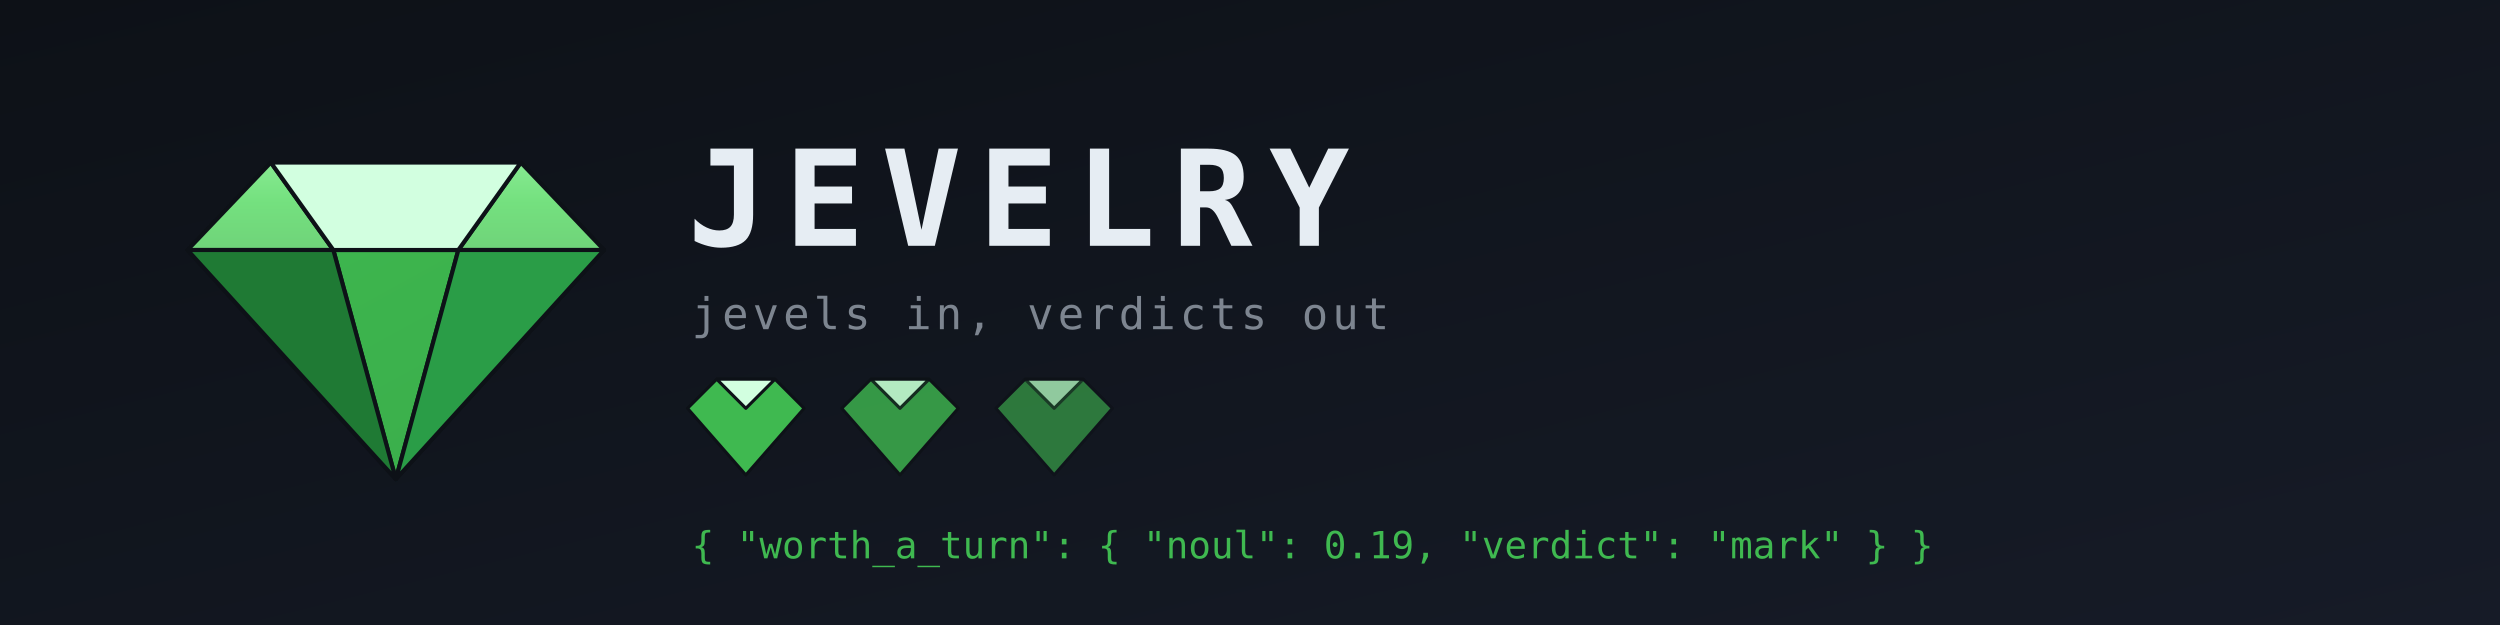
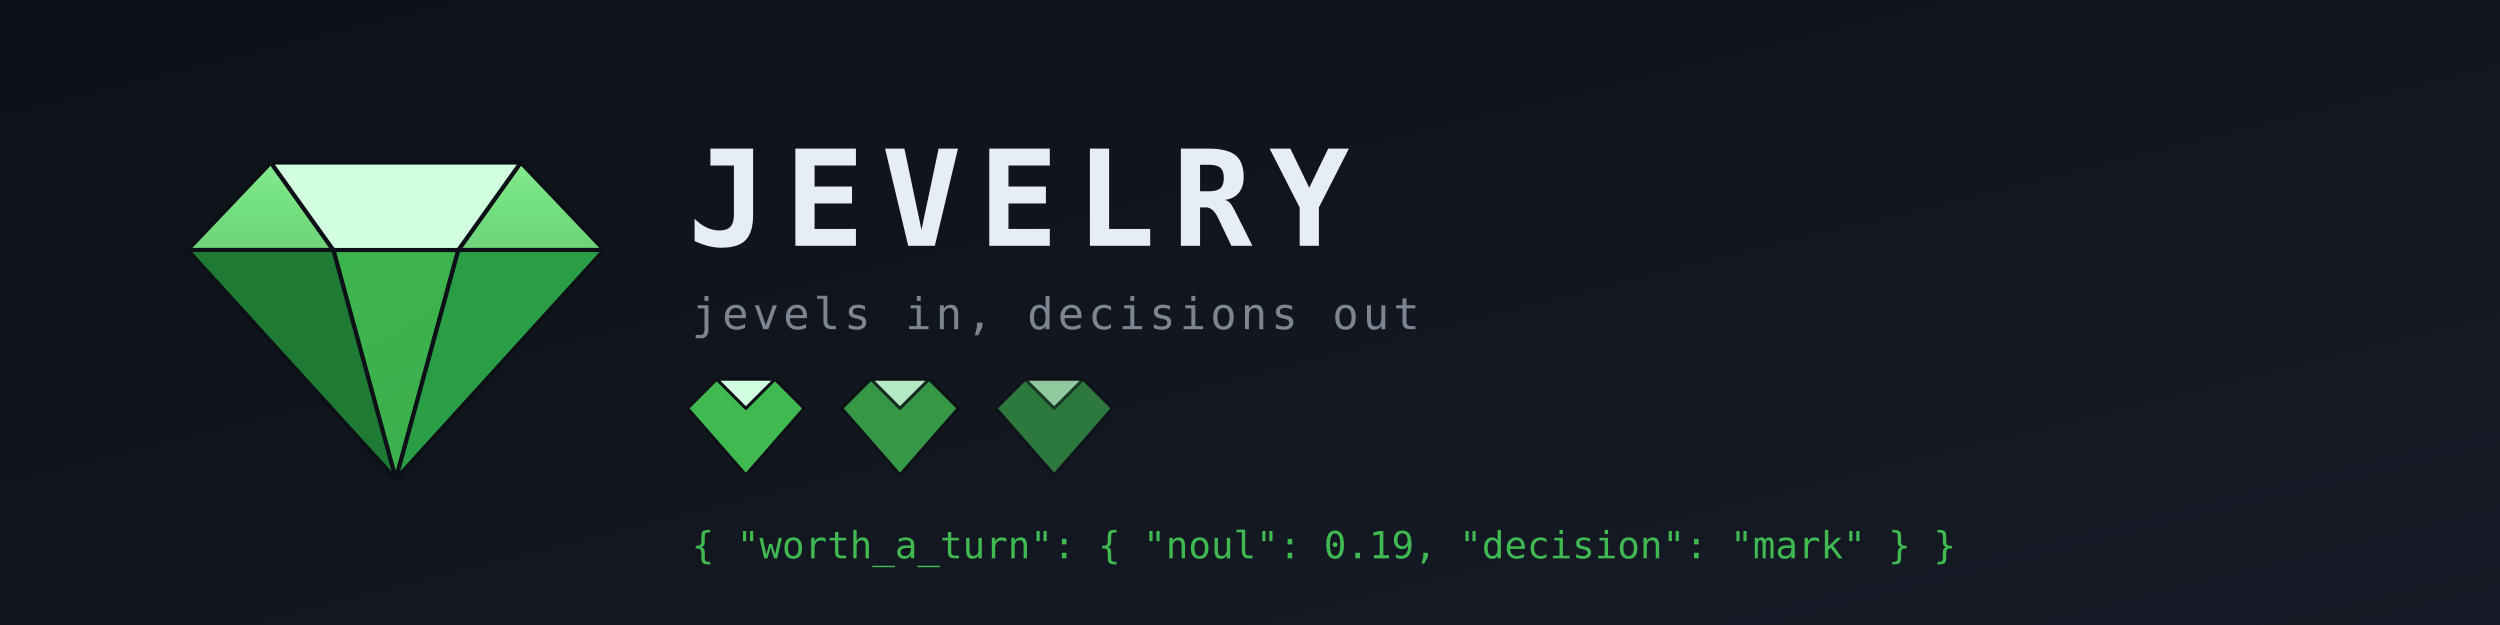
<svg xmlns="http://www.w3.org/2000/svg" width="1200" height="300" viewBox="0 0 1200 300">
  <defs>
    <linearGradient id="bg" x1="0" y1="0" x2="1" y2="1">
      <stop offset="0" stop-color="#0d1117" />
      <stop offset="1" stop-color="#161b27" />
    </linearGradient>
    <linearGradient id="gem" x1="0" y1="0" x2="0" y2="1">
      <stop offset="0" stop-color="#b6f7c9" />
      <stop offset="0.45" stop-color="#3fb950" />
      <stop offset="1" stop-color="#1b5e2a" />
    </linearGradient>
    <linearGradient id="gemDark" x1="0" y1="0" x2="1" y2="1">
      <stop offset="0" stop-color="#2ea043" />
      <stop offset="1" stop-color="#0f3d1c" />
    </linearGradient>
  </defs>
  <rect width="1200" height="300" fill="url(#bg)" />
  <g transform="translate(190 150)" stroke="#0d1117" stroke-width="2" stroke-linejoin="round">
    <polygon points="-100,-30 -60,-72 60,-72 100,-30" fill="url(#gem)" />
    <polygon points="-100,-30 100,-30 0,80" fill="url(#gemDark)" />
    <polygon points="-60,-72 -30,-30 -100,-30" fill="#7ee787" opacity="0.85" />
    <polygon points="60,-72 100,-30 30,-30" fill="#7ee787" opacity="0.85" />
    <polygon points="-30,-30 30,-30 0,80" fill="#3fb950" opacity="0.9" />
    <polygon points="-60,-72 60,-72 30,-30 -30,-30" fill="#d2ffe0" />
    <polygon points="-100,-30 -30,-30 0,80" fill="#1f7a34" />
    <polygon points="30,-30 100,-30 0,80" fill="#2a9d47" />
  </g>
  <g stroke="#0d1117" stroke-width="1.5" stroke-linejoin="round">
    <polygon points="330,196 344,182 372,182 386,196 358,228" fill="#3fb950" />
    <polygon points="344,182 372,182 358,196" fill="#d2ffe0" />
    <polygon points="404,196 418,182 446,182 460,196 432,228" fill="#3fb950" opacity="0.8" />
    <polygon points="418,182 446,182 432,196" fill="#d2ffe0" opacity="0.8" />
    <polygon points="478,196 492,182 520,182 534,196 506,228" fill="#3fb950" opacity="0.6" />
    <polygon points="492,182 520,182 506,196" fill="#d2ffe0" opacity="0.6" />
  </g>
  <g font-family="SFMono-Regular, Menlo, Consolas, monospace">
    <text x="330" y="118" font-size="64" font-weight="bold" fill="#e6edf3" letter-spacing="8">JEVELRY</text>
-     <text x="332" y="158" font-size="21" fill="#7d8590" letter-spacing="2">jevels in, verdicts out</text>
-     <text x="332" y="268" font-size="18" fill="#3fb950">{ "worth_a_turn": { "noul": 0.19, "verdict": "mark" } }</text>
+     <text x="332" y="158" font-size="21" fill="#7d8590" letter-spacing="2">jevels in, decisions out</text>
+     <text x="332" y="268" font-size="18" fill="#3fb950">{ "worth_a_turn": { "noul": 0.19, "decision": "mark" } }</text>
  </g>
</svg>
